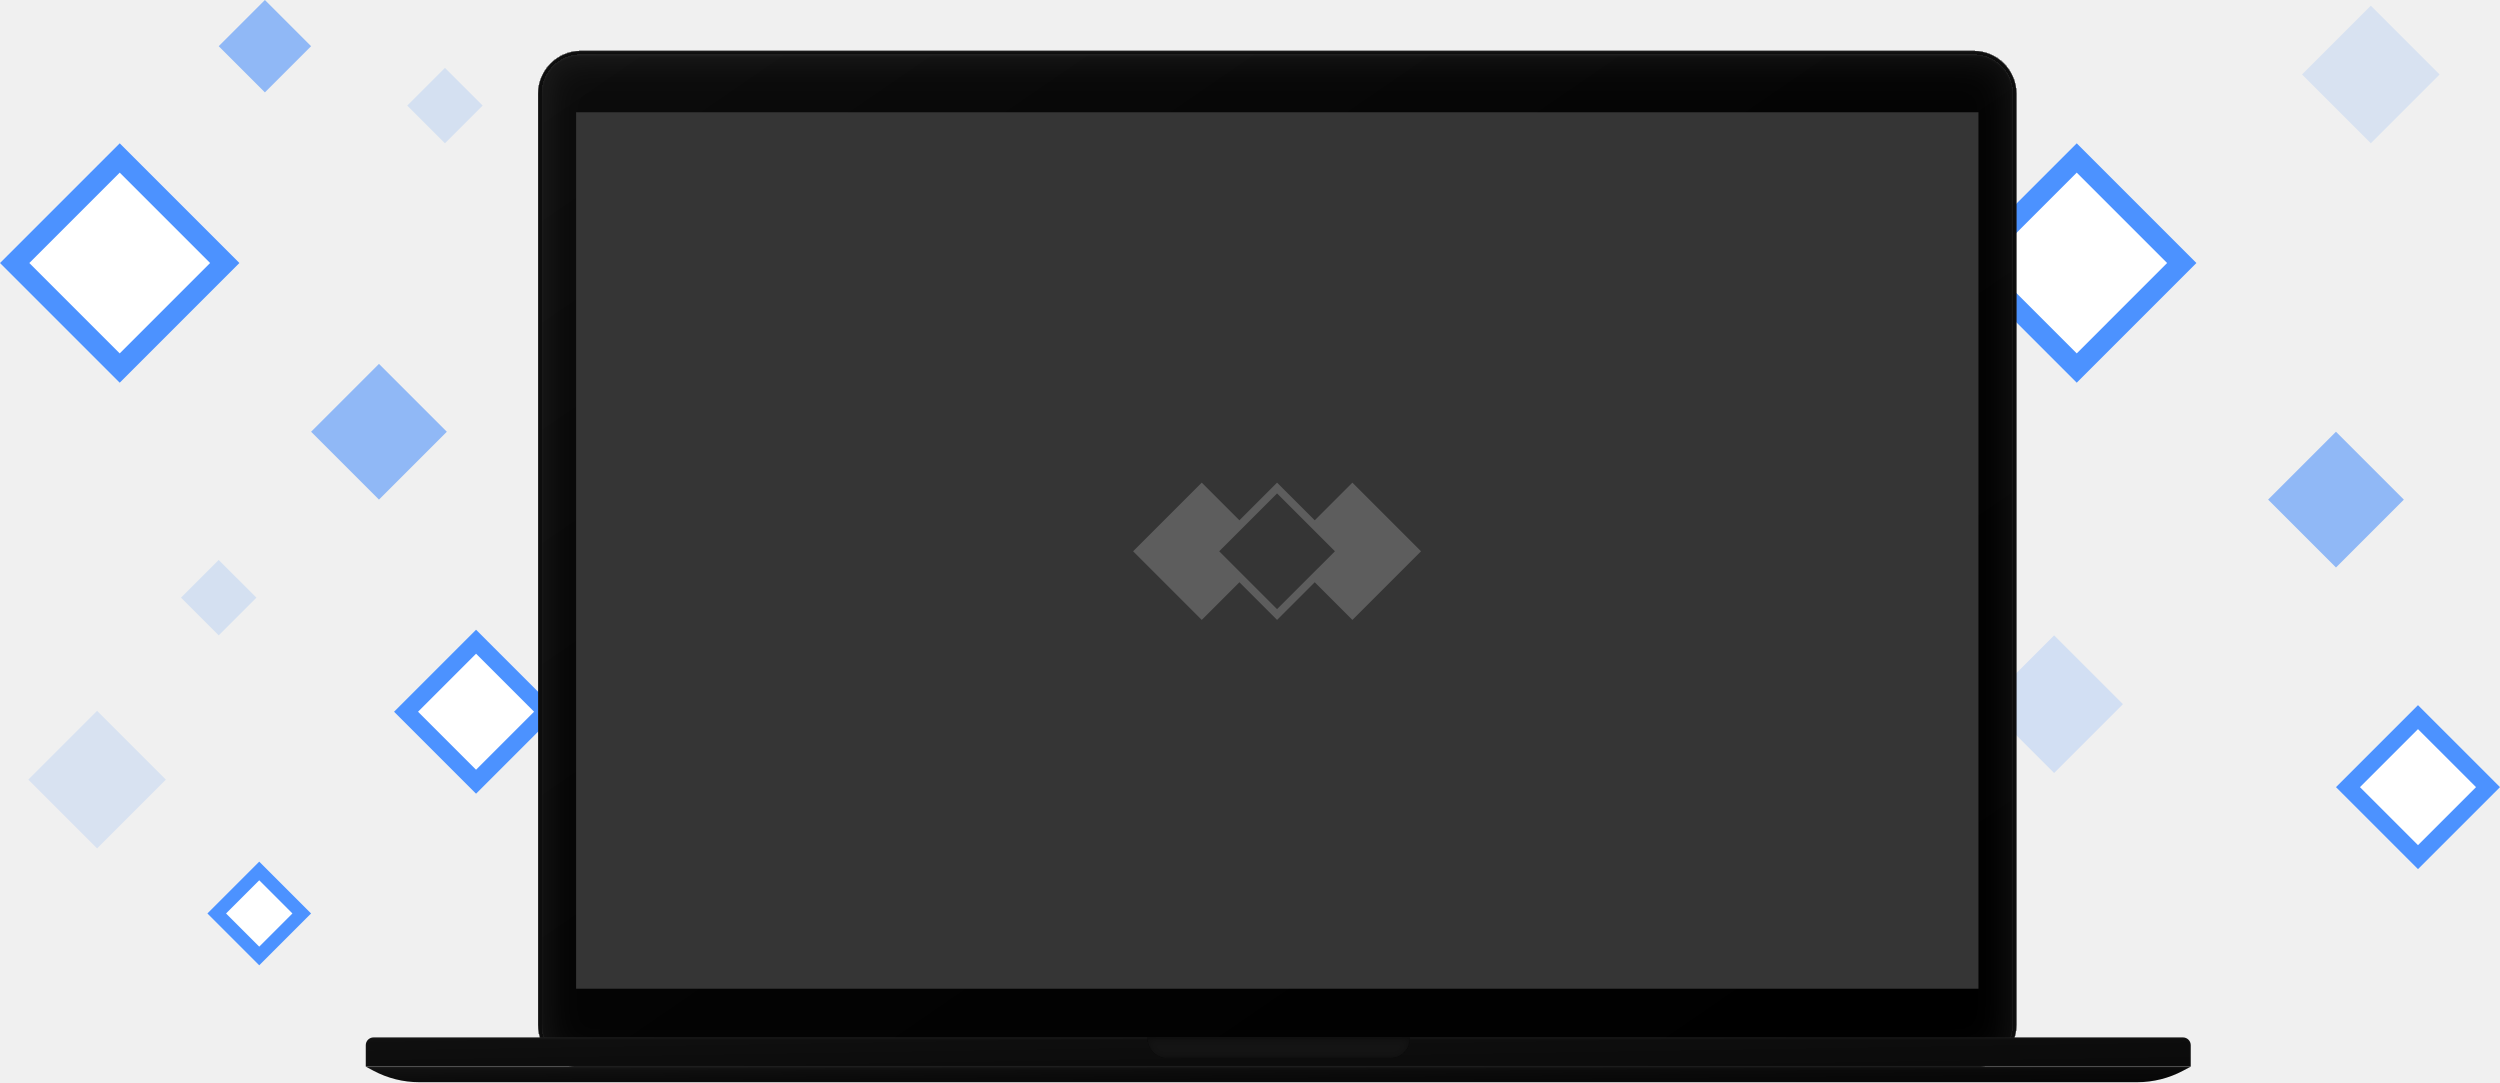
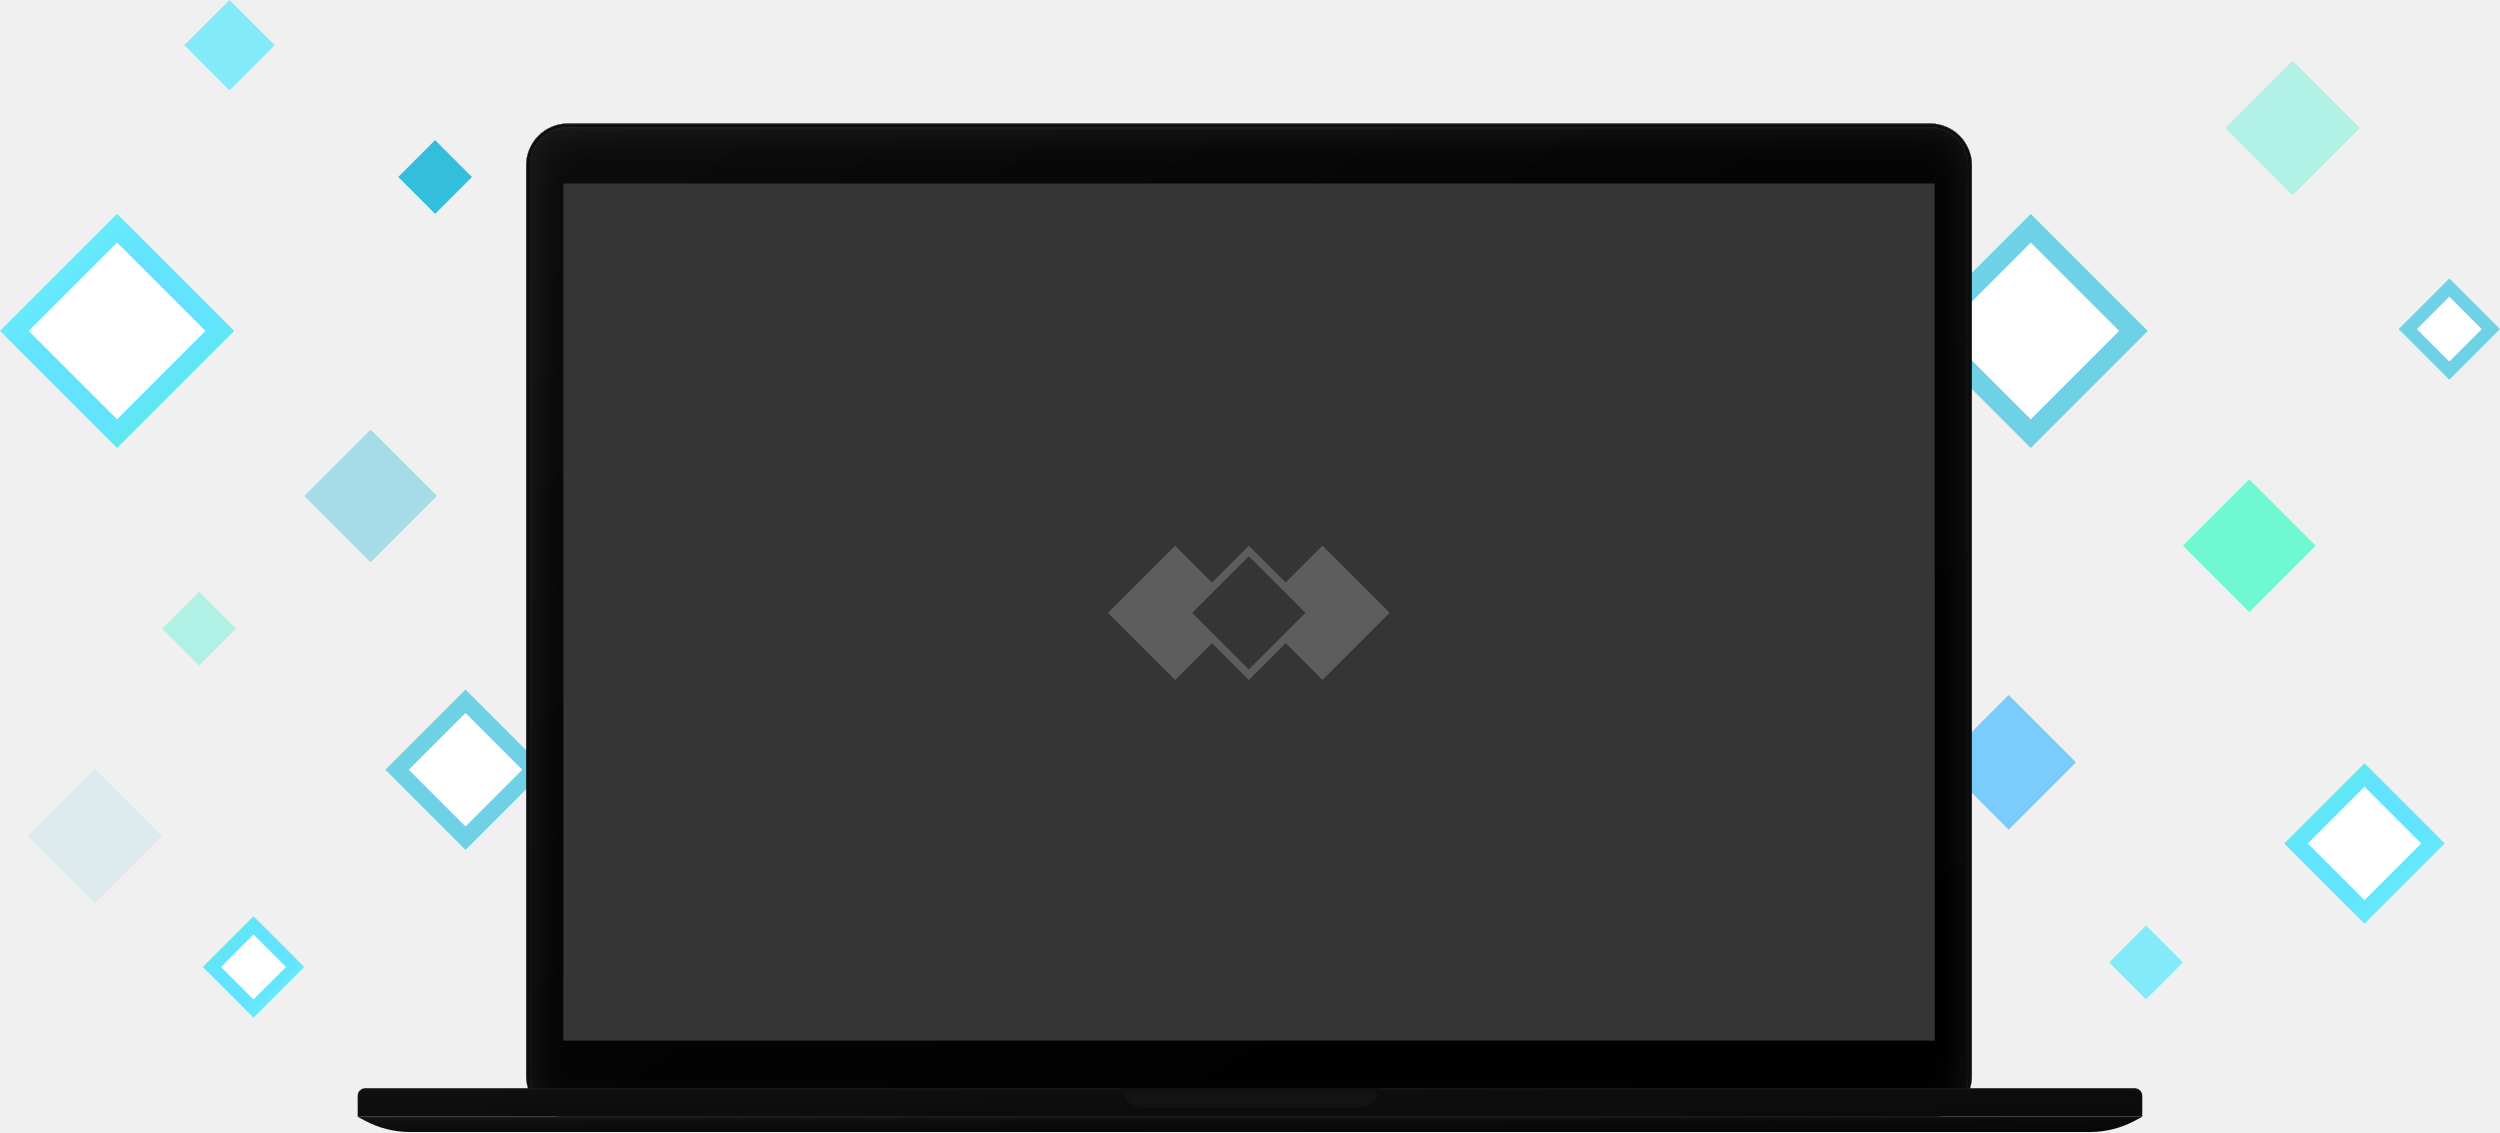
- <svg xmlns="http://www.w3.org/2000/svg" xmlns:xlink="http://www.w3.org/1999/xlink" width="1326" height="574" viewBox="0 0 1326 574" fill="none">
-   <path d="M296 377.5L252.5 421L209 377.5L252.5 334L296 377.5Z" fill="white" />
-   <path d="M289.636 377.5L252.5 414.636L215.364 377.5L252.5 340.364L289.636 377.5Z" stroke="#0065FF" stroke-opacity="0.7" stroke-width="9" />
-   <path d="M165 484.5L137.5 512L110 484.5L137.5 457L165 484.5Z" fill="white" />
-   <path d="M160.05 484.5L137.5 507.05L114.95 484.5L137.5 461.95L160.05 484.5Z" stroke="#0065FF" stroke-opacity="0.7" stroke-width="7" />
-   <path d="M1038 139.5L1101.5 76L1165 139.5L1101.5 203L1038 139.5Z" fill="white" />
-   <path d="M1045.78 139.5L1101.5 83.778L1157.22 139.5L1101.5 195.222L1045.78 139.5Z" stroke="#0065FF" stroke-opacity="0.7" stroke-width="11" />
-   <path d="M1221 39.5L1257.5 3L1294 39.5L1257.5 76L1221 39.5Z" fill="#0065FF" fill-opacity="0.1" />
-   <path d="M1203 265L1239 229L1275 265L1239 301L1203 265Z" fill="#0065FF" fill-opacity="0.4" />
-   <path d="M1326 417.5L1282.5 461L1239 417.5L1282.5 374L1326 417.5Z" fill="white" />
-   <path d="M1319.64 417.5L1282.5 454.636L1245.36 417.5L1282.5 380.364L1319.64 417.5Z" stroke="#0065FF" stroke-opacity="0.7" stroke-width="9" />
-   <path d="M0 139.5L63.5 76L127 139.5L63.5 203L0 139.5Z" fill="white" />
-   <path d="M7.778 139.5L63.5 83.778L119.222 139.5L63.5 195.222L7.778 139.5Z" stroke="#0065FF" stroke-opacity="0.7" stroke-width="11" />
-   <path d="M88 413.5L51.5 450L15 413.5L51.5 377L88 413.5Z" fill="#0065FF" fill-opacity="0.1" />
-   <path d="M216 56L236 36L256 56L236 76L216 56Z" fill="#D4E0F1" />
-   <path d="M96 317L116 297L136 317L116 337L96 317Z" fill="#D4E0F1" />
-   <path d="M165 229L201 193L237 229L201 265L165 229Z" fill="#0065FF" fill-opacity="0.4" />
-   <path d="M116 24.5L140.5 0L165 24.5L140.5 49L116 24.5Z" fill="#0065FF" fill-opacity="0.4" />
-   <path d="M1126 373.5L1089.5 410L1053 373.5L1089.5 337L1126 373.5Z" fill="#D2DFF3" />
+ <svg xmlns="http://www.w3.org/2000/svg" xmlns:xlink="http://www.w3.org/1999/xlink" viewBox="0 0 1356 614" fill="none">
+   <path d="M296 417.5L252.5 461 209 417.5l43.5-43.5 43.5 43.5z" fill="#fff" />
+   <path d="M289.636 417.5L252.5 454.636 215.364 417.5l37.136-37.136 37.136 37.136z" stroke="#33BEDC" stroke-opacity=".7" stroke-width="9" />
+   <path d="M160.05 524.5l-22.55 22.55-22.55-22.55 22.55-22.55 22.55 22.55z" fill="#fff" stroke="url(#paint0_linear)" stroke-width="7" />
+   <path d="M1356 178.5l-27.5 27.5-27.5-27.5 27.5-27.5 27.5 27.5z" fill="#fff" />
+   <path d="M1351.05 178.5l-22.55 22.55-22.55-22.55 22.55-22.55 22.55 22.55z" stroke="#33BEDC" stroke-opacity=".7" stroke-width="7" />
+   <path d="M1038 179.5l63.5-63.5 63.5 63.5-63.5 63.5-63.5-63.5z" fill="#fff" />
+   <path d="M1045.78 179.5l55.72-55.722 55.72 55.722-55.72 55.722-55.72-55.722z" stroke="#33BEDC" stroke-opacity=".7" stroke-width="11" />
+   <path d="M1207 69.5l36.5-36.5 36.5 36.5-36.5 36.5-36.5-36.5z" fill="#57F4D4" fill-opacity=".4" />
+   <path d="M1184 296l36-36 36 36-36 36-36-36z" fill="#6FF8D1" />
+   <path d="M1319.64 457.5l-37.14 37.136-37.14-37.136 37.14-37.136 37.14 37.136z" fill="#fff" stroke="url(#paint1_linear)" stroke-width="9" />
+   <path d="M7.778 179.5L63.5 123.778l55.722 55.722L63.5 235.222 7.778 179.5z" fill="#fff" stroke="url(#paint2_linear)" stroke-width="11" />
+   <path d="M88 453.5L51.5 490 15 453.5 51.5 417 88 453.5z" fill="#33BEDC" fill-opacity=".1" />
+   <path d="M216 96l20-20 20 20-20 20-20-20z" fill="#33BEDC" />
+   <path d="M88 341l20-20 20 20-20 20-20-20z" fill="#B0F1E5" />
+   <path d="M1144 522l20-20 20 20-20 20-20-20z" fill="#82EAF9" />
+   <path d="M165 269l36-36 36 36-36 36-36-36z" fill="#33BEDC" fill-opacity=".4" />
+   <path d="M100 24.5L124.5 0 149 24.5 124.5 49 100 24.5z" fill="#82EAF9" />
+   <path d="M1126 413.5l-36.5 36.5-36.5-36.5 36.5-36.5 36.5 36.5z" fill="#47BDFF" fill-opacity=".7" />
  <g filter="url(#filter0_ii)">
-     <path fill-rule="evenodd" clip-rule="evenodd" d="M308.152 27H1046.78C1059.33 27 1069.51 37.175 1069.51 49.727V543.525C1069.51 556.077 1059.33 566.252 1046.78 566.252H308.152C295.6 566.252 285.425 556.077 285.425 543.525V49.727C285.425 37.175 295.6 27 308.152 27Z" fill="#0F0F0F" />
+     <path fill-rule="evenodd" clip-rule="evenodd" d="M308.152 67h738.628c12.55 0 22.73 10.175 22.73 22.727v493.798c0 12.552-10.18 22.727-22.73 22.727H308.152c-12.552 0-22.727-10.175-22.727-22.727V89.727C285.425 77.175 295.6 67 308.152 67z" fill="#0F0F0F" />
  </g>
  <g filter="url(#filter1_ii)">
-     <path d="M308.152 29.066H1046.78C1058.19 29.066 1067.44 38.316 1067.44 49.727V543.525C1067.44 554.936 1058.19 564.186 1046.78 564.186H308.152C296.741 564.186 287.491 554.936 287.491 543.525V49.727C287.491 38.316 296.741 29.066 308.152 29.066Z" fill="black" />
-     <path d="M308.152 29.066H1046.78C1058.19 29.066 1067.44 38.316 1067.44 49.727V543.525C1067.44 554.936 1058.19 564.186 1046.78 564.186H308.152C296.741 564.186 287.491 554.936 287.491 543.525V49.727C287.491 38.316 296.741 29.066 308.152 29.066Z" fill="url(#paint0_linear)" />
+     <path d="M308.152 69.066h738.628c11.41 0 20.66 9.25 20.66 20.661v493.798c0 11.411-9.25 20.661-20.66 20.661H308.152c-11.411 0-20.661-9.25-20.661-20.661V89.727c0-11.41 9.25-20.66 20.661-20.66z" fill="#000" />
+     <path d="M308.152 69.066h738.628c11.41 0 20.66 9.25 20.66 20.661v493.798c0 11.411-9.25 20.661-20.66 20.661H308.152c-11.411 0-20.661-9.25-20.661-20.661V89.727c0-11.41 9.25-20.66 20.661-20.66z" fill="url(#paint3_linear)" />
  </g>
  <g filter="url(#filter2_i)">
-     <path d="M198.132 550.24H1157.84C1160.12 550.24 1161.97 552.09 1161.97 554.372V565.736H194V554.372C194 552.09 195.85 550.24 198.132 550.24Z" fill="#0B0B0B" />
-     <path d="M198.132 550.24H1157.84C1160.12 550.24 1161.97 552.09 1161.97 554.372V565.736H194V554.372C194 552.09 195.85 550.24 198.132 550.24Z" fill="url(#paint1_linear)" />
+     <path d="M198.132 590.24h959.708c2.28 0 4.13 1.85 4.13 4.132v11.364H194v-11.364a4.132 4.132 0 014.132-4.132z" fill="#0B0B0B" />
+     <path d="M198.132 590.24h959.708c2.28 0 4.13 1.85 4.13 4.132v11.364H194v-11.364a4.132 4.132 0 014.132-4.132z" fill="url(#paint4_linear)" />
  </g>
-   <g filter="url(#filter3_ii)">
-     <path fill-rule="evenodd" clip-rule="evenodd" d="M194 565.736H1161.97L1157.87 567.923C1150.39 571.913 1142.04 574 1133.56 574H222.409C213.931 574 205.583 571.913 198.102 567.923L194 565.736Z" fill="black" />
-     <path fill-rule="evenodd" clip-rule="evenodd" d="M194 565.736H1161.97L1157.87 567.923C1150.39 571.913 1142.04 574 1133.56 574H222.409C213.931 574 205.583 571.913 198.102 567.923L194 565.736Z" fill="url(#paint2_linear)" />
+   <g filter="url(#filter3_ii)" fill-rule="evenodd" clip-rule="evenodd">
+     <path d="M194 605.736h967.97l-4.1 2.187a51.654 51.654 0 01-24.31 6.077H222.409a51.651 51.651 0 01-24.307-6.077L194 605.736z" fill="#000" />
+     <path d="M194 605.736h967.97l-4.1 2.187a51.654 51.654 0 01-24.31 6.077H222.409a51.651 51.651 0 01-24.307-6.077L194 605.736z" fill="url(#paint5_linear)" />
  </g>
  <g filter="url(#filter4_i)">
-     <path fill-rule="evenodd" clip-rule="evenodd" d="M608.77 550.24H747.715V550.756C747.715 556.462 743.09 561.087 737.384 561.087H619.1C613.395 561.087 608.77 556.462 608.77 550.756V550.24Z" fill="#141414" />
+     <path fill-rule="evenodd" clip-rule="evenodd" d="M608.77 590.24h138.945v.516c0 5.706-4.625 10.331-10.331 10.331H619.1c-5.705 0-10.33-4.625-10.33-10.331v-.516z" fill="#141414" />
  </g>
-   <path fill-rule="evenodd" clip-rule="evenodd" d="M305.569 59.541H1049.37V524.414H305.569V59.541Z" fill="url(#pattern0)" />
-   <path fill-rule="evenodd" clip-rule="evenodd" d="M305.569 59.541H1049.37V524.414H305.569V59.541Z" fill="#353535" />
-   <g opacity="0.2">
-     <path d="M601 292.399L637.399 256L673.797 292.399L637.399 328.797L601 292.399Z" fill="white" />
-     <path d="M680.906 292.399L717.305 256L753.704 292.399L717.305 328.797L680.906 292.399Z" fill="white" />
-     <path d="M643.806 292.399L677.352 258.853L710.897 292.399L677.352 325.944L643.806 292.399Z" fill="#353535" stroke="white" stroke-width="4.035" />
+   <path fill-rule="evenodd" clip-rule="evenodd" d="M305.569 99.541h743.801v464.873H305.569V99.541z" fill="url(#pattern0)" />
+   <path fill-rule="evenodd" clip-rule="evenodd" d="M305.569 99.541h743.801v464.873H305.569V99.541z" fill="#353535" />
+   <g opacity=".2">
+     <path d="M601 332.399L637.399 296l36.398 36.399-36.398 36.398L601 332.399zM680.906 332.399L717.305 296l36.398 36.399-36.398 36.398-36.399-36.398z" fill="#fff" />
+     <path d="M643.806 332.399l33.546-33.546 33.545 33.546-33.545 33.545-33.546-33.545z" fill="#353535" stroke="#fff" stroke-width="4.035" />
  </g>
  <defs>
-     <filter id="filter0_ii" x="285.425" y="27" width="784.085" height="539.769" filterUnits="userSpaceOnUse" color-interpolation-filters="sRGB">
+     <linearGradient id="paint0_linear" x1="164.534" y1="554.693" x2="108.472" y2="492.749" gradientUnits="userSpaceOnUse">
+       <stop stop-color="#47BDFF" />
+       <stop offset="0" stop-color="#6FFAF2" />
+       <stop offset=".365" stop-color="#62E3FF" />
+       <stop offset=".646" stop-color="#62E3FF" />
+       <stop offset="1" stop-color="#4FFFB5" />
+     </linearGradient>
+     <linearGradient id="paint1_linear" x1="1325.26" y1="505.261" x2="1236.58" y2="407.275" gradientUnits="userSpaceOnUse">
+       <stop stop-color="#47BDFF" />
+       <stop offset="0" stop-color="#6FFAF2" />
+       <stop offset=".365" stop-color="#62E3FF" />
+       <stop offset=".646" stop-color="#62E3FF" />
+       <stop offset="1" stop-color="#4FFFB5" />
+     </linearGradient>
+     <linearGradient id="paint2_linear" x1="1.076" y1="109.781" x2="130.528" y2="252.816" gradientUnits="userSpaceOnUse">
+       <stop stop-color="#47BDFF" />
+       <stop offset="0" stop-color="#6FFAF2" />
+       <stop offset=".365" stop-color="#62E3FF" />
+       <stop offset=".646" stop-color="#62E3FF" />
+       <stop offset="1" stop-color="#4FFFB5" />
+     </linearGradient>
+     <linearGradient id="paint3_linear" x1="-102.486" y1="336.626" x2="396.781" y2="1064.32" gradientUnits="userSpaceOnUse">
+       <stop stop-color="#fff" stop-opacity=".048" />
+       <stop offset="1" stop-opacity=".01" />
+     </linearGradient>
+     <linearGradient id="paint4_linear" x1="-289.984" y1="597.988" x2="-289.488" y2="628.971" gradientUnits="userSpaceOnUse">
+       <stop stop-color="#fff" stop-opacity=".02" />
+       <stop offset="1" stop-opacity=".01" />
+     </linearGradient>
+     <linearGradient id="paint5_linear" x1="-289.984" y1="609.868" x2="-289.843" y2="626.395" gradientUnits="userSpaceOnUse">
+       <stop stop-color="#fff" stop-opacity=".048" />
+       <stop offset="1" stop-opacity=".01" />
+     </linearGradient>
+     <filter id="filter0_ii" x="285.425" y="67" width="784.085" height="539.769" filterUnits="userSpaceOnUse" color-interpolation-filters="sRGB">
      <feFlood flood-opacity="0" result="BackgroundImageFix" />
-       <feBlend mode="normal" in="SourceGraphic" in2="BackgroundImageFix" result="shape" />
-       <feColorMatrix in="SourceAlpha" type="matrix" values="0 0 0 0 0 0 0 0 0 0 0 0 0 0 0 0 0 0 127 0" result="hardAlpha" />
-       <feOffset dy="0.517" />
+       <feBlend in="SourceGraphic" in2="BackgroundImageFix" result="shape" />
+       <feColorMatrix in="SourceAlpha" values="0 0 0 0 0 0 0 0 0 0 0 0 0 0 0 0 0 0 127 0" result="hardAlpha" />
+       <feOffset dy=".517" />
      <feGaussianBlur stdDeviation="2.583" />
      <feComposite in2="hardAlpha" operator="arithmetic" k2="-1" k3="1" />
-       <feColorMatrix type="matrix" values="0 0 0 0 0 0 0 0 0 0 0 0 0 0 0 0 0 0 0.5 0" />
-       <feBlend mode="normal" in2="shape" result="effect1_innerShadow" />
-       <feColorMatrix in="SourceAlpha" type="matrix" values="0 0 0 0 0 0 0 0 0 0 0 0 0 0 0 0 0 0 127 0" result="hardAlpha" />
-       <feOffset dy="0.517" />
-       <feGaussianBlur stdDeviation="0.775" />
+       <feColorMatrix values="0 0 0 0 0 0 0 0 0 0 0 0 0 0 0 0 0 0 0.5 0" />
+       <feBlend in2="shape" result="effect1_innerShadow" />
+       <feColorMatrix in="SourceAlpha" values="0 0 0 0 0 0 0 0 0 0 0 0 0 0 0 0 0 0 127 0" result="hardAlpha" />
+       <feOffset dy=".517" />
+       <feGaussianBlur stdDeviation=".775" />
      <feComposite in2="hardAlpha" operator="arithmetic" k2="-1" k3="1" />
-       <feColorMatrix type="matrix" values="0 0 0 0 1 0 0 0 0 1 0 0 0 0 1 0 0 0 0.1 0" />
-       <feBlend mode="normal" in2="effect1_innerShadow" result="effect2_innerShadow" />
+       <feColorMatrix values="0 0 0 0 1 0 0 0 0 1 0 0 0 0 1 0 0 0 0.1 0" />
+       <feBlend in2="effect1_innerShadow" result="effect2_innerShadow" />
    </filter>
-     <filter id="filter1_ii" x="287.491" y="29.066" width="779.953" height="535.636" filterUnits="userSpaceOnUse" color-interpolation-filters="sRGB">
+     <filter id="filter1_ii" x="287.491" y="69.066" width="779.953" height="535.636" filterUnits="userSpaceOnUse" color-interpolation-filters="sRGB">
      <feFlood flood-opacity="0" result="BackgroundImageFix" />
-       <feBlend mode="normal" in="SourceGraphic" in2="BackgroundImageFix" result="shape" />
-       <feColorMatrix in="SourceAlpha" type="matrix" values="0 0 0 0 0 0 0 0 0 0 0 0 0 0 0 0 0 0 127 0" result="hardAlpha" />
-       <feOffset dy="0.517" />
+       <feBlend in="SourceGraphic" in2="BackgroundImageFix" result="shape" />
+       <feColorMatrix in="SourceAlpha" values="0 0 0 0 0 0 0 0 0 0 0 0 0 0 0 0 0 0 127 0" result="hardAlpha" />
+       <feOffset dy=".517" />
      <feGaussianBlur stdDeviation="10.331" />
      <feComposite in2="hardAlpha" operator="arithmetic" k2="-1" k3="1" />
-       <feColorMatrix type="matrix" values="0 0 0 0 1 0 0 0 0 1 0 0 0 0 1 0 0 0 0.065 0" />
-       <feBlend mode="normal" in2="shape" result="effect1_innerShadow" />
-       <feColorMatrix in="SourceAlpha" type="matrix" values="0 0 0 0 0 0 0 0 0 0 0 0 0 0 0 0 0 0 127 0" result="hardAlpha" />
-       <feOffset dy="0.517" />
-       <feGaussianBlur stdDeviation="0.775" />
+       <feColorMatrix values="0 0 0 0 1 0 0 0 0 1 0 0 0 0 1 0 0 0 0.065 0" />
+       <feBlend in2="shape" result="effect1_innerShadow" />
+       <feColorMatrix in="SourceAlpha" values="0 0 0 0 0 0 0 0 0 0 0 0 0 0 0 0 0 0 127 0" result="hardAlpha" />
+       <feOffset dy=".517" />
+       <feGaussianBlur stdDeviation=".775" />
      <feComposite in2="hardAlpha" operator="arithmetic" k2="-1" k3="1" />
-       <feColorMatrix type="matrix" values="0 0 0 0 1 0 0 0 0 1 0 0 0 0 1 0 0 0 0.05 0" />
-       <feBlend mode="normal" in2="effect1_innerShadow" result="effect2_innerShadow" />
+       <feColorMatrix values="0 0 0 0 1 0 0 0 0 1 0 0 0 0 1 0 0 0 0.05 0" />
+       <feBlend in2="effect1_innerShadow" result="effect2_innerShadow" />
    </filter>
-     <filter id="filter2_i" x="194" y="550.24" width="967.968" height="16.012" filterUnits="userSpaceOnUse" color-interpolation-filters="sRGB">
+     <filter id="filter2_i" x="194" y="590.24" width="967.968" height="16.012" filterUnits="userSpaceOnUse" color-interpolation-filters="sRGB">
      <feFlood flood-opacity="0" result="BackgroundImageFix" />
-       <feBlend mode="normal" in="SourceGraphic" in2="BackgroundImageFix" result="shape" />
-       <feColorMatrix in="SourceAlpha" type="matrix" values="0 0 0 0 0 0 0 0 0 0 0 0 0 0 0 0 0 0 127 0" result="hardAlpha" />
-       <feOffset dy="0.517" />
-       <feGaussianBlur stdDeviation="0.775" />
+       <feBlend in="SourceGraphic" in2="BackgroundImageFix" result="shape" />
+       <feColorMatrix in="SourceAlpha" values="0 0 0 0 0 0 0 0 0 0 0 0 0 0 0 0 0 0 127 0" result="hardAlpha" />
+       <feOffset dy=".517" />
+       <feGaussianBlur stdDeviation=".775" />
      <feComposite in2="hardAlpha" operator="arithmetic" k2="-1" k3="1" />
-       <feColorMatrix type="matrix" values="0 0 0 0 1 0 0 0 0 1 0 0 0 0 1 0 0 0 0.05 0" />
-       <feBlend mode="normal" in2="shape" result="effect1_innerShadow" />
+       <feColorMatrix values="0 0 0 0 1 0 0 0 0 1 0 0 0 0 1 0 0 0 0.05 0" />
+       <feBlend in2="shape" result="effect1_innerShadow" />
    </filter>
-     <filter id="filter3_ii" x="194" y="565.736" width="967.968" height="8.781" filterUnits="userSpaceOnUse" color-interpolation-filters="sRGB">
+     <filter id="filter3_ii" x="194" y="605.736" width="967.968" height="8.781" filterUnits="userSpaceOnUse" color-interpolation-filters="sRGB">
      <feFlood flood-opacity="0" result="BackgroundImageFix" />
-       <feBlend mode="normal" in="SourceGraphic" in2="BackgroundImageFix" result="shape" />
-       <feColorMatrix in="SourceAlpha" type="matrix" values="0 0 0 0 0 0 0 0 0 0 0 0 0 0 0 0 0 0 127 0" result="hardAlpha" />
-       <feOffset dy="0.517" />
+       <feBlend in="SourceGraphic" in2="BackgroundImageFix" result="shape" />
+       <feColorMatrix in="SourceAlpha" values="0 0 0 0 0 0 0 0 0 0 0 0 0 0 0 0 0 0 127 0" result="hardAlpha" />
+       <feOffset dy=".517" />
      <feGaussianBlur stdDeviation="10.331" />
      <feComposite in2="hardAlpha" operator="arithmetic" k2="-1" k3="1" />
-       <feColorMatrix type="matrix" values="0 0 0 0 1 0 0 0 0 1 0 0 0 0 1 0 0 0 0.03 0" />
-       <feBlend mode="normal" in2="shape" result="effect1_innerShadow" />
-       <feColorMatrix in="SourceAlpha" type="matrix" values="0 0 0 0 0 0 0 0 0 0 0 0 0 0 0 0 0 0 127 0" result="hardAlpha" />
-       <feOffset dy="0.517" />
-       <feGaussianBlur stdDeviation="0.775" />
+       <feColorMatrix values="0 0 0 0 1 0 0 0 0 1 0 0 0 0 1 0 0 0 0.03 0" />
+       <feBlend in2="shape" result="effect1_innerShadow" />
+       <feColorMatrix in="SourceAlpha" values="0 0 0 0 0 0 0 0 0 0 0 0 0 0 0 0 0 0 127 0" result="hardAlpha" />
+       <feOffset dy=".517" />
+       <feGaussianBlur stdDeviation=".775" />
      <feComposite in2="hardAlpha" operator="arithmetic" k2="-1" k3="1" />
-       <feColorMatrix type="matrix" values="0 0 0 0 1 0 0 0 0 1 0 0 0 0 1 0 0 0 0.05 0" />
-       <feBlend mode="normal" in2="effect1_innerShadow" result="effect2_innerShadow" />
+       <feColorMatrix values="0 0 0 0 1 0 0 0 0 1 0 0 0 0 1 0 0 0 0.05 0" />
+       <feBlend in2="effect1_innerShadow" result="effect2_innerShadow" />
    </filter>
-     <filter id="filter4_i" x="608.77" y="550.24" width="138.945" height="11.364" filterUnits="userSpaceOnUse" color-interpolation-filters="sRGB">
+     <filter id="filter4_i" x="608.77" y="590.24" width="138.945" height="11.364" filterUnits="userSpaceOnUse" color-interpolation-filters="sRGB">
      <feFlood flood-opacity="0" result="BackgroundImageFix" />
-       <feBlend mode="normal" in="SourceGraphic" in2="BackgroundImageFix" result="shape" />
-       <feColorMatrix in="SourceAlpha" type="matrix" values="0 0 0 0 0 0 0 0 0 0 0 0 0 0 0 0 0 0 127 0" result="hardAlpha" />
-       <feOffset dy="0.517" />
+       <feBlend in="SourceGraphic" in2="BackgroundImageFix" result="shape" />
+       <feColorMatrix in="SourceAlpha" values="0 0 0 0 0 0 0 0 0 0 0 0 0 0 0 0 0 0 127 0" result="hardAlpha" />
+       <feOffset dy=".517" />
      <feGaussianBlur stdDeviation="2.583" />
      <feComposite in2="hardAlpha" operator="arithmetic" k2="-1" k3="1" />
-       <feColorMatrix type="matrix" values="0 0 0 0 0 0 0 0 0 0 0 0 0 0 0 0 0 0 0.3 0" />
-       <feBlend mode="normal" in2="shape" result="effect1_innerShadow" />
+       <feColorMatrix values="0 0 0 0 0 0 0 0 0 0 0 0 0 0 0 0 0 0 0.3 0" />
+       <feBlend in2="shape" result="effect1_innerShadow" />
    </filter>
    <pattern id="pattern0" patternContentUnits="objectBoundingBox" width="1" height="1">
-       <use xlink:href="#image0" transform="scale(0.000347222 0.000555556)" />
+       <use xlink:href="#image0" transform="scale(.00035 .00056)" />
    </pattern>
-     <linearGradient id="paint0_linear" x1="-102.485" y1="296.626" x2="396.782" y2="1024.32" gradientUnits="userSpaceOnUse">
-       <stop stop-color="white" stop-opacity="0.048" />
-       <stop offset="1" stop-opacity="0.01" />
-     </linearGradient>
-     <linearGradient id="paint1_linear" x1="-289.984" y1="557.988" x2="-289.488" y2="588.971" gradientUnits="userSpaceOnUse">
-       <stop stop-color="white" stop-opacity="0.02" />
-       <stop offset="1" stop-opacity="0.01" />
-     </linearGradient>
-     <linearGradient id="paint2_linear" x1="-289.984" y1="569.868" x2="-289.843" y2="586.395" gradientUnits="userSpaceOnUse">
-       <stop stop-color="white" stop-opacity="0.048" />
-       <stop offset="1" stop-opacity="0.01" />
-     </linearGradient>
  </defs>
</svg>
